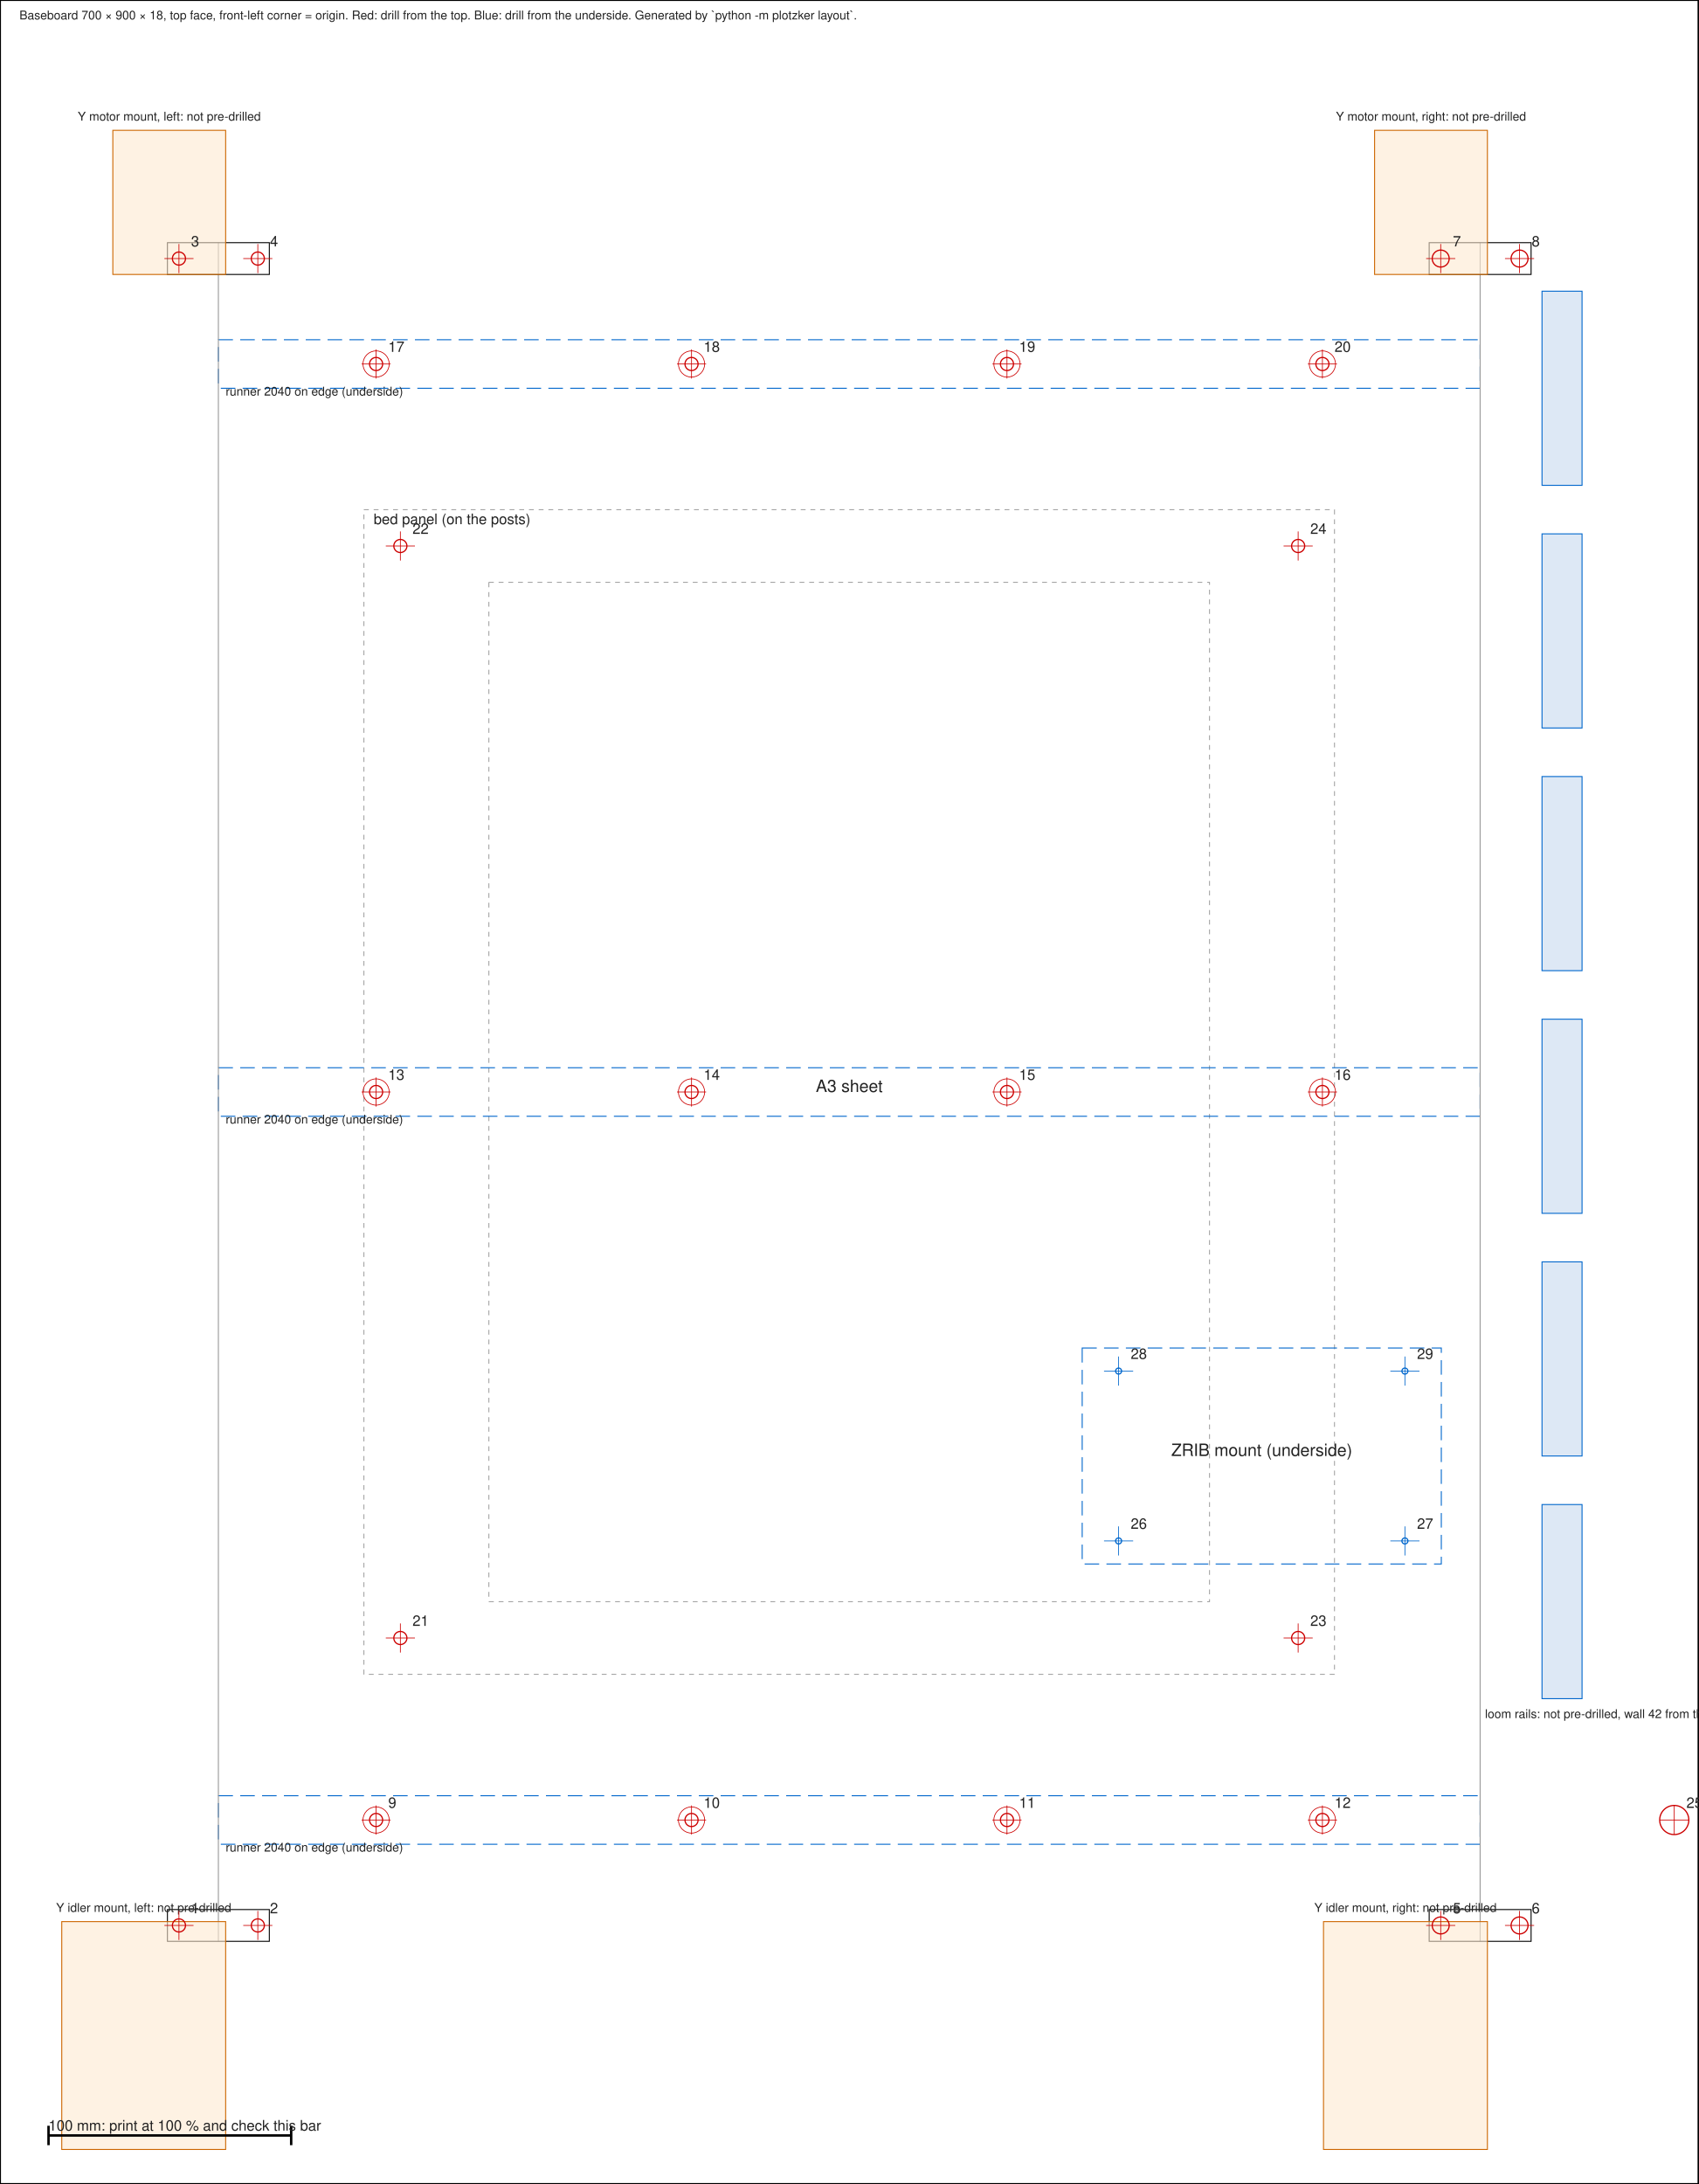
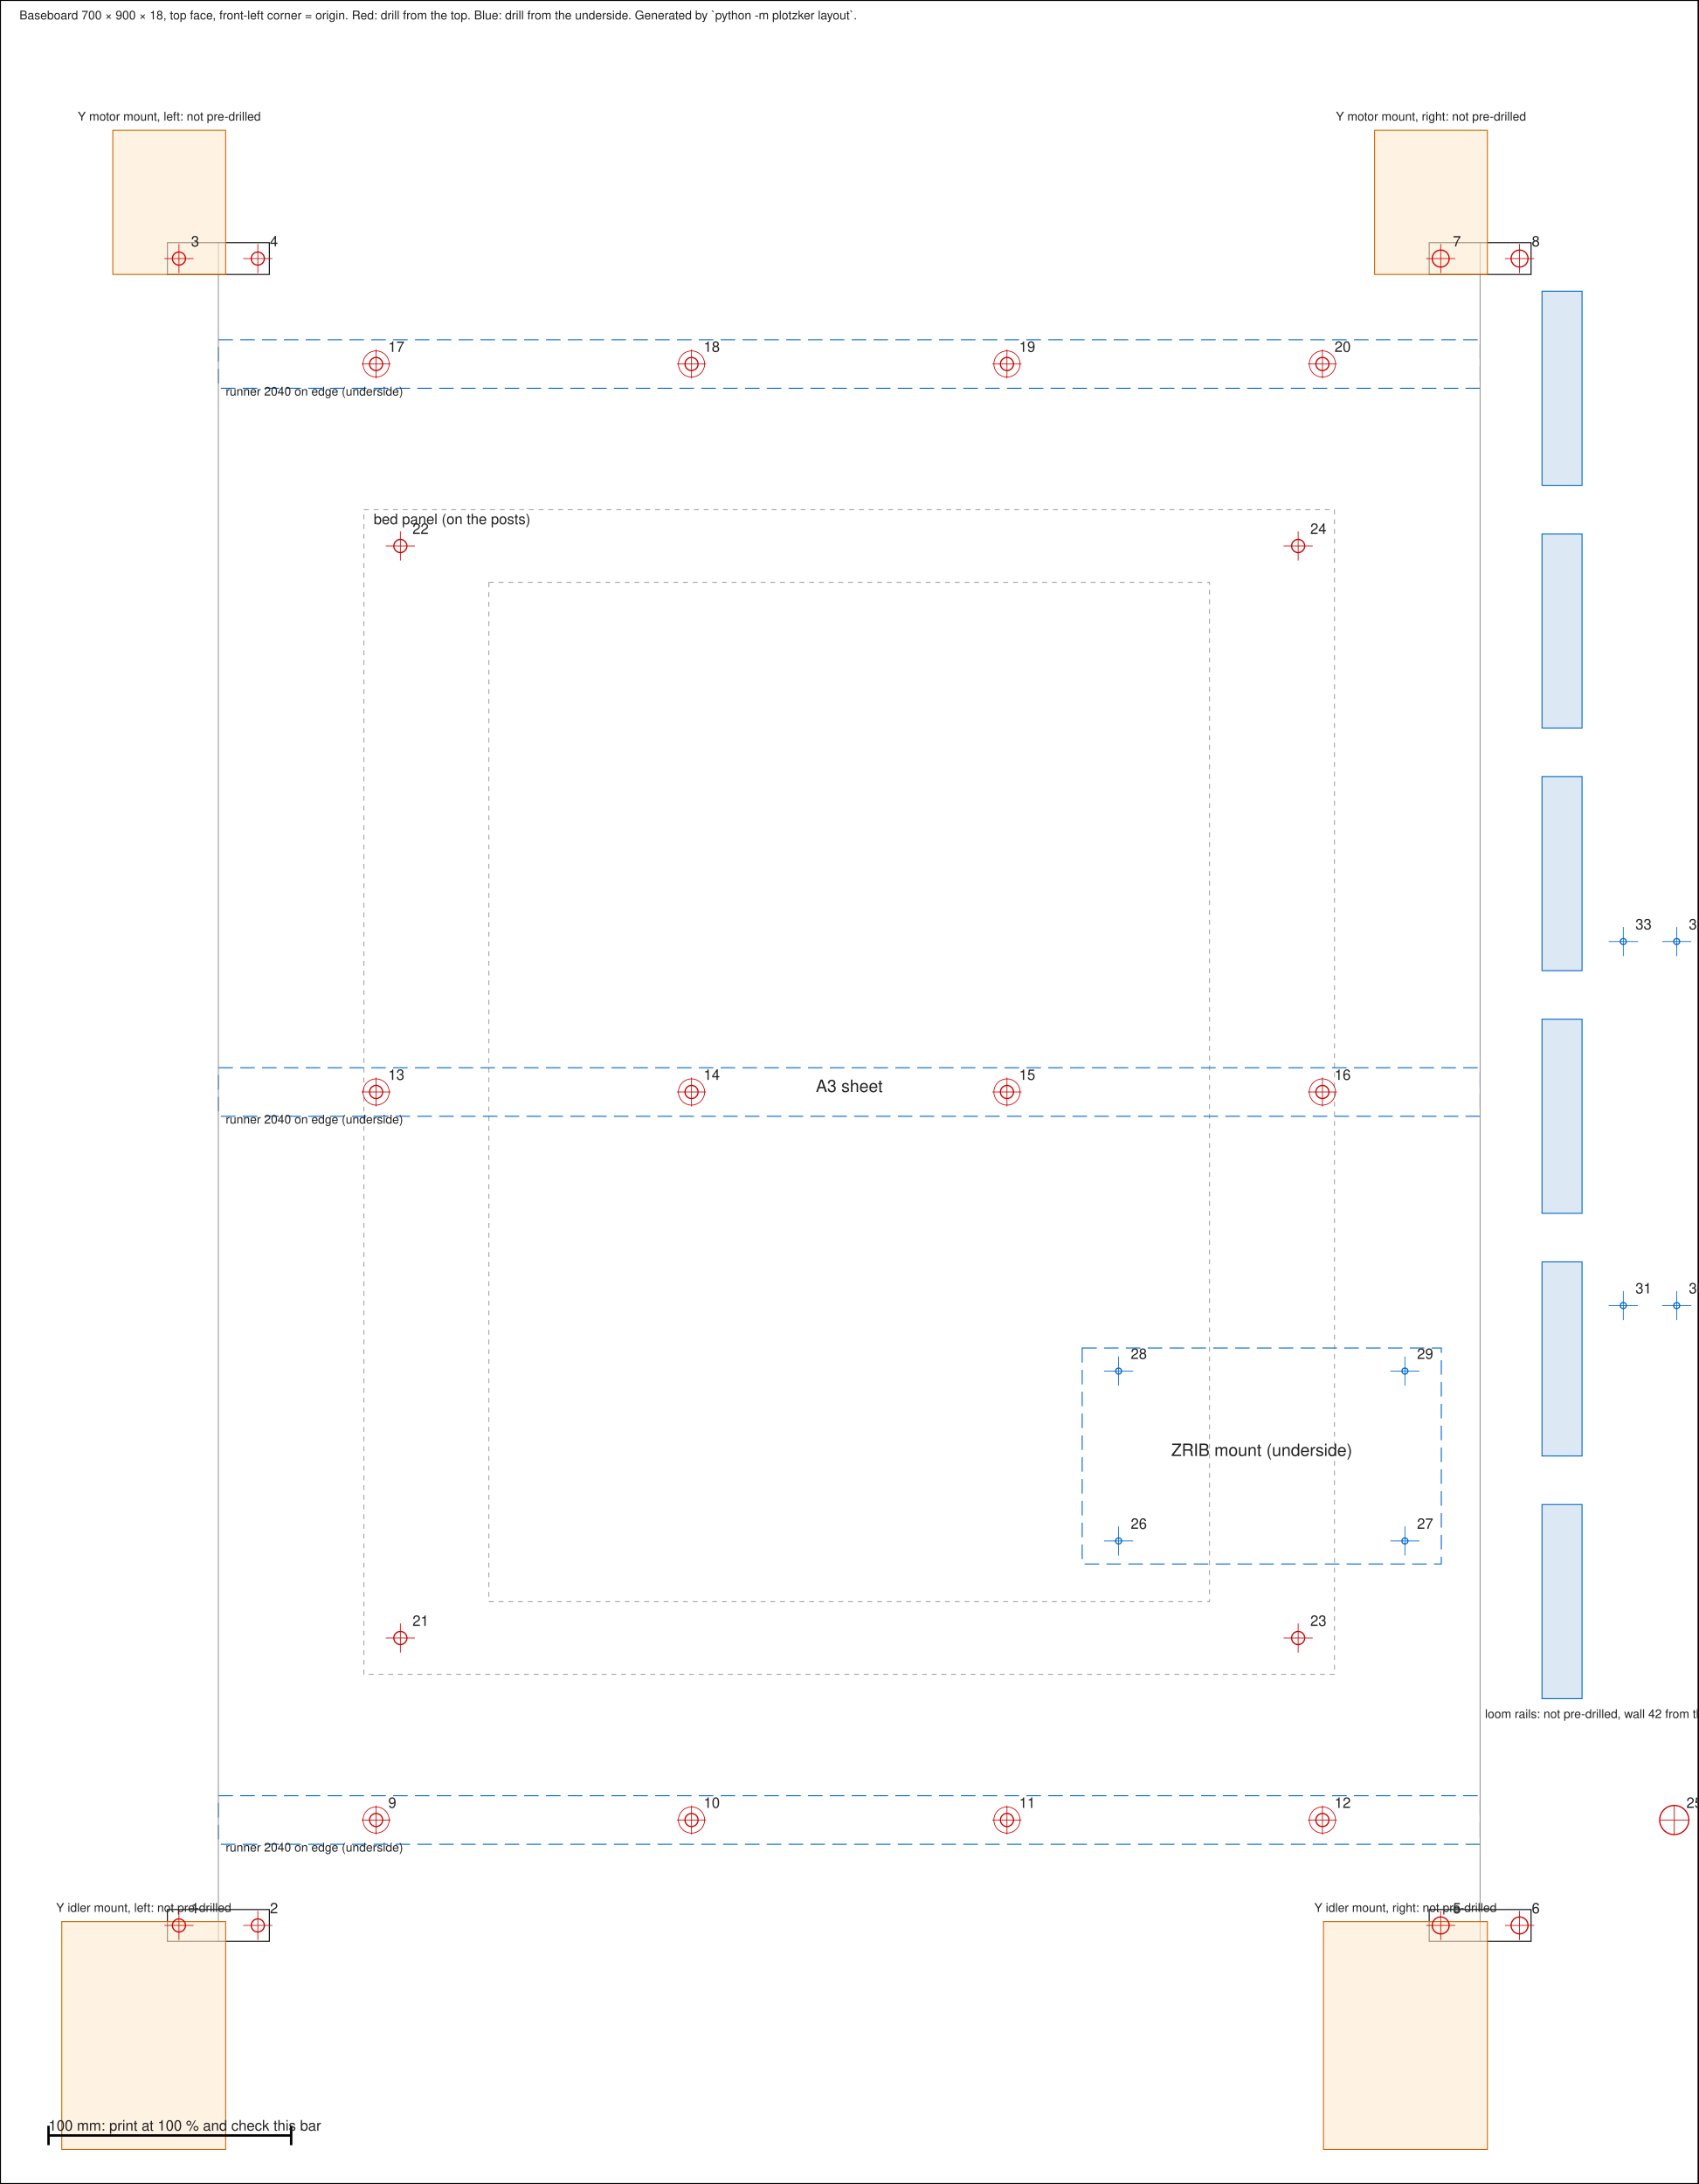
<svg xmlns="http://www.w3.org/2000/svg" width="700mm" height="900mm" viewBox="0 0 700 900">
  <rect x="0" y="0" width="700" height="900" fill="#fff" stroke="#000" stroke-width="0.8" />
  <rect x="150" y="210" width="400" height="480" fill="none" stroke="#888" stroke-width="0.3" stroke-dasharray="2 2" />
  <text x="154" y="216" font-size="6" text-anchor="start" font-family="Helvetica, Arial, sans-serif" fill="#222">bed panel (on the posts)</text>
  <rect x="201.5" y="240" width="297" height="420" fill="none" stroke="#888" stroke-width="0.3" stroke-dasharray="2 2" />
  <text x="350" y="450" font-size="7" text-anchor="middle" font-family="Helvetica, Arial, sans-serif" fill="#222">A3 sheet</text>
  <rect x="90" y="740" width="520" height="20" fill="none" stroke="#06c" stroke-width="0.4" stroke-dasharray="6 3" />
  <text x="93" y="763" font-size="5" text-anchor="start" font-family="Helvetica, Arial, sans-serif" fill="#222">runner 2040 on edge (underside)</text>
  <rect x="90" y="440" width="520" height="20" fill="none" stroke="#06c" stroke-width="0.4" stroke-dasharray="6 3" />
  <text x="93" y="463" font-size="5" text-anchor="start" font-family="Helvetica, Arial, sans-serif" fill="#222">runner 2040 on edge (underside)</text>
  <rect x="90" y="140" width="520" height="20" fill="none" stroke="#06c" stroke-width="0.4" stroke-dasharray="6 3" />
  <text x="93" y="163" font-size="5" text-anchor="start" font-family="Helvetica, Arial, sans-serif" fill="#222">runner 2040 on edge (underside)</text>
  <rect x="446" y="555.5" width="148" height="89" fill="none" stroke="#06c" stroke-width="0.4" stroke-dasharray="6 3" />
  <text x="520" y="600" font-size="7" text-anchor="middle" font-family="Helvetica, Arial, sans-serif" fill="#222">ZRIB mount (underside)</text>
  <line x1="90" y1="800" x2="90" y2="100" stroke="#999" stroke-width="0.4" />
  <rect x="69" y="786.9" width="42" height="13.1" fill="none" stroke="#000" stroke-width="0.4" />
  <rect x="69" y="100" width="42" height="13.1" fill="none" stroke="#000" stroke-width="0.4" />
  <line x1="610" y1="800" x2="610" y2="100" stroke="#999" stroke-width="0.4" />
  <rect x="589" y="786.9" width="42" height="13.1" fill="none" stroke="#000" stroke-width="0.4" />
  <rect x="589" y="100" width="42" height="13.1" fill="none" stroke="#000" stroke-width="0.4" />
  <rect x="25.45" y="791.868" width="67.55" height="93.9" fill="#fde9d0" fill-opacity="0.6" stroke="#c60" stroke-width="0.4" />
  <text x="59.225" y="787.868" font-size="5" text-anchor="middle" font-family="Helvetica, Arial, sans-serif" fill="#222">Y idler mount, left: not pre-drilled</text>
  <rect x="46.5" y="53.7" width="46.5" height="59.4" fill="#fde9d0" fill-opacity="0.6" stroke="#c60" stroke-width="0.4" />
  <text x="69.75" y="49.7" font-size="5" text-anchor="middle" font-family="Helvetica, Arial, sans-serif" fill="#222">Y motor mount, left: not pre-drilled</text>
  <rect x="545.45" y="791.868" width="67.55" height="93.9" fill="#fde9d0" fill-opacity="0.6" stroke="#c60" stroke-width="0.4" />
  <text x="579.225" y="787.868" font-size="5" text-anchor="middle" font-family="Helvetica, Arial, sans-serif" fill="#222">Y idler mount, right: not pre-drilled</text>
  <rect x="566.5" y="53.7" width="46.5" height="59.4" fill="#fde9d0" fill-opacity="0.6" stroke="#c60" stroke-width="0.4" />
  <text x="589.75" y="49.7" font-size="5" text-anchor="middle" font-family="Helvetica, Arial, sans-serif" fill="#222">Y motor mount, right: not pre-drilled</text>
  <rect x="635.5" y="620" width="16.5" height="80" fill="#dde8f5" stroke="#06c" stroke-width="0.4" />
  <rect x="635.5" y="520" width="16.5" height="80" fill="#dde8f5" stroke="#06c" stroke-width="0.4" />
  <rect x="635.5" y="420" width="16.5" height="80" fill="#dde8f5" stroke="#06c" stroke-width="0.4" />
  <rect x="635.5" y="320" width="16.5" height="80" fill="#dde8f5" stroke="#06c" stroke-width="0.4" />
  <rect x="635.5" y="220" width="16.5" height="80" fill="#dde8f5" stroke="#06c" stroke-width="0.4" />
  <rect x="635.5" y="120" width="16.5" height="80" fill="#dde8f5" stroke="#06c" stroke-width="0.4" />
  <text x="612" y="708" font-size="5" text-anchor="start" font-family="Helvetica, Arial, sans-serif" fill="#222">loom rails: not pre-drilled, wall 42 from the shaft</text>
  <circle cx="73.75" cy="793.45" r="2.7" fill="none" stroke="#c00" stroke-width="0.5" />
  <path d="M67.75,793.45H79.75M73.75,787.45V799.45" stroke="#c00" stroke-width="0.3" />
  <text x="78.75" y="788.45" font-size="6" text-anchor="start" font-family="Helvetica, Arial, sans-serif" fill="#222">1</text>
  <circle cx="106.25" cy="793.45" r="2.7" fill="none" stroke="#c00" stroke-width="0.5" />
  <path d="M100.25,793.45H112.25M106.25,787.45V799.45" stroke="#c00" stroke-width="0.3" />
  <text x="111.25" y="788.45" font-size="6" text-anchor="start" font-family="Helvetica, Arial, sans-serif" fill="#222">2</text>
  <circle cx="73.75" cy="106.55" r="2.7" fill="none" stroke="#c00" stroke-width="0.5" />
  <path d="M67.75,106.55H79.75M73.75,100.55V112.55" stroke="#c00" stroke-width="0.3" />
  <text x="78.75" y="101.55" font-size="6" text-anchor="start" font-family="Helvetica, Arial, sans-serif" fill="#222">3</text>
  <circle cx="106.25" cy="106.55" r="2.7" fill="none" stroke="#c00" stroke-width="0.5" />
  <path d="M100.25,106.55H112.25M106.25,100.55V112.55" stroke="#c00" stroke-width="0.3" />
  <text x="111.25" y="101.55" font-size="6" text-anchor="start" font-family="Helvetica, Arial, sans-serif" fill="#222">4</text>
  <circle cx="593.75" cy="793.45" r="3.5" fill="none" stroke="#c00" stroke-width="0.5" />
  <path d="M587.75,793.45H599.75M593.75,787.45V799.45" stroke="#c00" stroke-width="0.3" />
  <text x="598.75" y="788.45" font-size="6" text-anchor="start" font-family="Helvetica, Arial, sans-serif" fill="#222">5</text>
  <circle cx="626.25" cy="793.45" r="3.5" fill="none" stroke="#c00" stroke-width="0.5" />
  <path d="M620.25,793.45H632.25M626.25,787.45V799.45" stroke="#c00" stroke-width="0.3" />
  <text x="631.25" y="788.45" font-size="6" text-anchor="start" font-family="Helvetica, Arial, sans-serif" fill="#222">6</text>
  <circle cx="593.75" cy="106.55" r="3.5" fill="none" stroke="#c00" stroke-width="0.5" />
  <path d="M587.75,106.55H599.75M593.75,100.55V112.55" stroke="#c00" stroke-width="0.3" />
  <text x="598.75" y="101.55" font-size="6" text-anchor="start" font-family="Helvetica, Arial, sans-serif" fill="#222">7</text>
  <circle cx="626.25" cy="106.55" r="3.5" fill="none" stroke="#c00" stroke-width="0.5" />
  <path d="M620.25,106.55H632.25M626.25,100.55V112.55" stroke="#c00" stroke-width="0.3" />
  <text x="631.25" y="101.55" font-size="6" text-anchor="start" font-family="Helvetica, Arial, sans-serif" fill="#222">8</text>
  <circle cx="155" cy="750" r="5.4" fill="none" stroke="#c00" stroke-width="0.3" />
  <circle cx="155" cy="750" r="2.7" fill="none" stroke="#c00" stroke-width="0.5" />
  <path d="M149,750H161M155,744V756" stroke="#c00" stroke-width="0.3" />
  <text x="160" y="745" font-size="6" text-anchor="start" font-family="Helvetica, Arial, sans-serif" fill="#222">9</text>
  <circle cx="285" cy="750" r="5.4" fill="none" stroke="#c00" stroke-width="0.3" />
  <circle cx="285" cy="750" r="2.7" fill="none" stroke="#c00" stroke-width="0.5" />
  <path d="M279,750H291M285,744V756" stroke="#c00" stroke-width="0.3" />
  <text x="290" y="745" font-size="6" text-anchor="start" font-family="Helvetica, Arial, sans-serif" fill="#222">10</text>
  <circle cx="415" cy="750" r="5.4" fill="none" stroke="#c00" stroke-width="0.3" />
  <circle cx="415" cy="750" r="2.7" fill="none" stroke="#c00" stroke-width="0.5" />
  <path d="M409,750H421M415,744V756" stroke="#c00" stroke-width="0.3" />
  <text x="420" y="745" font-size="6" text-anchor="start" font-family="Helvetica, Arial, sans-serif" fill="#222">11</text>
  <circle cx="545" cy="750" r="5.4" fill="none" stroke="#c00" stroke-width="0.3" />
  <circle cx="545" cy="750" r="2.7" fill="none" stroke="#c00" stroke-width="0.5" />
  <path d="M539,750H551M545,744V756" stroke="#c00" stroke-width="0.3" />
  <text x="550" y="745" font-size="6" text-anchor="start" font-family="Helvetica, Arial, sans-serif" fill="#222">12</text>
  <circle cx="155" cy="450" r="5.4" fill="none" stroke="#c00" stroke-width="0.3" />
  <circle cx="155" cy="450" r="2.7" fill="none" stroke="#c00" stroke-width="0.5" />
  <path d="M149,450H161M155,444V456" stroke="#c00" stroke-width="0.3" />
  <text x="160" y="445" font-size="6" text-anchor="start" font-family="Helvetica, Arial, sans-serif" fill="#222">13</text>
  <circle cx="285" cy="450" r="5.4" fill="none" stroke="#c00" stroke-width="0.3" />
  <circle cx="285" cy="450" r="2.7" fill="none" stroke="#c00" stroke-width="0.5" />
  <path d="M279,450H291M285,444V456" stroke="#c00" stroke-width="0.3" />
  <text x="290" y="445" font-size="6" text-anchor="start" font-family="Helvetica, Arial, sans-serif" fill="#222">14</text>
  <circle cx="415" cy="450" r="5.4" fill="none" stroke="#c00" stroke-width="0.3" />
  <circle cx="415" cy="450" r="2.7" fill="none" stroke="#c00" stroke-width="0.5" />
  <path d="M409,450H421M415,444V456" stroke="#c00" stroke-width="0.3" />
  <text x="420" y="445" font-size="6" text-anchor="start" font-family="Helvetica, Arial, sans-serif" fill="#222">15</text>
  <circle cx="545" cy="450" r="5.4" fill="none" stroke="#c00" stroke-width="0.3" />
  <circle cx="545" cy="450" r="2.7" fill="none" stroke="#c00" stroke-width="0.5" />
  <path d="M539,450H551M545,444V456" stroke="#c00" stroke-width="0.3" />
  <text x="550" y="445" font-size="6" text-anchor="start" font-family="Helvetica, Arial, sans-serif" fill="#222">16</text>
  <circle cx="155" cy="150" r="5.4" fill="none" stroke="#c00" stroke-width="0.3" />
  <circle cx="155" cy="150" r="2.7" fill="none" stroke="#c00" stroke-width="0.5" />
  <path d="M149,150H161M155,144V156" stroke="#c00" stroke-width="0.3" />
  <text x="160" y="145" font-size="6" text-anchor="start" font-family="Helvetica, Arial, sans-serif" fill="#222">17</text>
  <circle cx="285" cy="150" r="5.4" fill="none" stroke="#c00" stroke-width="0.3" />
  <circle cx="285" cy="150" r="2.7" fill="none" stroke="#c00" stroke-width="0.5" />
  <path d="M279,150H291M285,144V156" stroke="#c00" stroke-width="0.3" />
  <text x="290" y="145" font-size="6" text-anchor="start" font-family="Helvetica, Arial, sans-serif" fill="#222">18</text>
  <circle cx="415" cy="150" r="5.4" fill="none" stroke="#c00" stroke-width="0.3" />
  <circle cx="415" cy="150" r="2.7" fill="none" stroke="#c00" stroke-width="0.5" />
  <path d="M409,150H421M415,144V156" stroke="#c00" stroke-width="0.3" />
  <text x="420" y="145" font-size="6" text-anchor="start" font-family="Helvetica, Arial, sans-serif" fill="#222">19</text>
  <circle cx="545" cy="150" r="5.4" fill="none" stroke="#c00" stroke-width="0.3" />
  <circle cx="545" cy="150" r="2.7" fill="none" stroke="#c00" stroke-width="0.5" />
  <path d="M539,150H551M545,144V156" stroke="#c00" stroke-width="0.3" />
  <text x="550" y="145" font-size="6" text-anchor="start" font-family="Helvetica, Arial, sans-serif" fill="#222">20</text>
  <circle cx="165" cy="675" r="2.7" fill="none" stroke="#c00" stroke-width="0.5" />
  <path d="M159,675H171M165,669V681" stroke="#c00" stroke-width="0.3" />
  <text x="170" y="670" font-size="6" text-anchor="start" font-family="Helvetica, Arial, sans-serif" fill="#222">21</text>
  <circle cx="165" cy="225" r="2.7" fill="none" stroke="#c00" stroke-width="0.5" />
  <path d="M159,225H171M165,219V231" stroke="#c00" stroke-width="0.3" />
  <text x="170" y="220" font-size="6" text-anchor="start" font-family="Helvetica, Arial, sans-serif" fill="#222">22</text>
  <circle cx="535" cy="675" r="2.7" fill="none" stroke="#c00" stroke-width="0.5" />
  <path d="M529,675H541M535,669V681" stroke="#c00" stroke-width="0.3" />
  <text x="540" y="670" font-size="6" text-anchor="start" font-family="Helvetica, Arial, sans-serif" fill="#222">23</text>
  <circle cx="535" cy="225" r="2.7" fill="none" stroke="#c00" stroke-width="0.5" />
  <path d="M529,225H541M535,219V231" stroke="#c00" stroke-width="0.3" />
  <text x="540" y="220" font-size="6" text-anchor="start" font-family="Helvetica, Arial, sans-serif" fill="#222">24</text>
  <circle cx="690" cy="750" r="6" fill="none" stroke="#c00" stroke-width="0.5" />
  <path d="M684,750H696M690,744V756" stroke="#c00" stroke-width="0.3" />
  <text x="695" y="745" font-size="6" text-anchor="start" font-family="Helvetica, Arial, sans-serif" fill="#222">25</text>
  <circle cx="461" cy="635" r="1.25" fill="none" stroke="#06c" stroke-width="0.5" />
  <path d="M455,635H467M461,629V641" stroke="#06c" stroke-width="0.3" />
  <text x="466" y="630" font-size="6" text-anchor="start" font-family="Helvetica, Arial, sans-serif" fill="#222">26</text>
  <circle cx="579" cy="635" r="1.25" fill="none" stroke="#06c" stroke-width="0.5" />
  <path d="M573,635H585M579,629V641" stroke="#06c" stroke-width="0.3" />
  <text x="584" y="630" font-size="6" text-anchor="start" font-family="Helvetica, Arial, sans-serif" fill="#222">27</text>
  <circle cx="461" cy="565" r="1.25" fill="none" stroke="#06c" stroke-width="0.5" />
  <path d="M455,565H467M461,559V571" stroke="#06c" stroke-width="0.3" />
  <text x="466" y="560" font-size="6" text-anchor="start" font-family="Helvetica, Arial, sans-serif" fill="#222">28</text>
  <circle cx="579" cy="565" r="1.25" fill="none" stroke="#06c" stroke-width="0.5" />
  <path d="M573,565H585M579,559V571" stroke="#06c" stroke-width="0.3" />
  <text x="584" y="560" font-size="6" text-anchor="start" font-family="Helvetica, Arial, sans-serif" fill="#222">29</text>
+   <circle cx="691" cy="538" r="1.25" fill="none" stroke="#06c" stroke-width="0.5" />
+   <path d="M685,538H697M691,532V544" stroke="#06c" stroke-width="0.3" />
+   <text x="696" y="533" font-size="6" text-anchor="start" font-family="Helvetica, Arial, sans-serif" fill="#222">30</text>
+   <circle cx="669" cy="538" r="1.25" fill="none" stroke="#06c" stroke-width="0.5" />
+   <path d="M663,538H675M669,532V544" stroke="#06c" stroke-width="0.3" />
+   <text x="674" y="533" font-size="6" text-anchor="start" font-family="Helvetica, Arial, sans-serif" fill="#222">31</text>
+   <circle cx="691" cy="388" r="1.25" fill="none" stroke="#06c" stroke-width="0.5" />
+   <path d="M685,388H697M691,382V394" stroke="#06c" stroke-width="0.3" />
+   <text x="696" y="383" font-size="6" text-anchor="start" font-family="Helvetica, Arial, sans-serif" fill="#222">32</text>
+   <circle cx="669" cy="388" r="1.25" fill="none" stroke="#06c" stroke-width="0.5" />
+   <path d="M663,388H675M669,382V394" stroke="#06c" stroke-width="0.3" />
+   <text x="674" y="383" font-size="6" text-anchor="start" font-family="Helvetica, Arial, sans-serif" fill="#222">33</text>
  <path d="M20,880h100" stroke="#000" stroke-width="1" />
  <path d="M20,876v8M120,876v8" stroke="#000" stroke-width="1" />
  <text x="20" y="878" font-size="6" text-anchor="start" font-family="Helvetica, Arial, sans-serif" fill="#222">100 mm: print at 100 % and check this bar</text>
  <text x="8" y="8" font-size="5" text-anchor="start" font-family="Helvetica, Arial, sans-serif" fill="#222">Baseboard 700 × 900 × 18, top face, front-left corner = origin. Red: drill from the top. Blue: drill from the underside. Generated by `python -m plotzker layout`.</text>
</svg>
